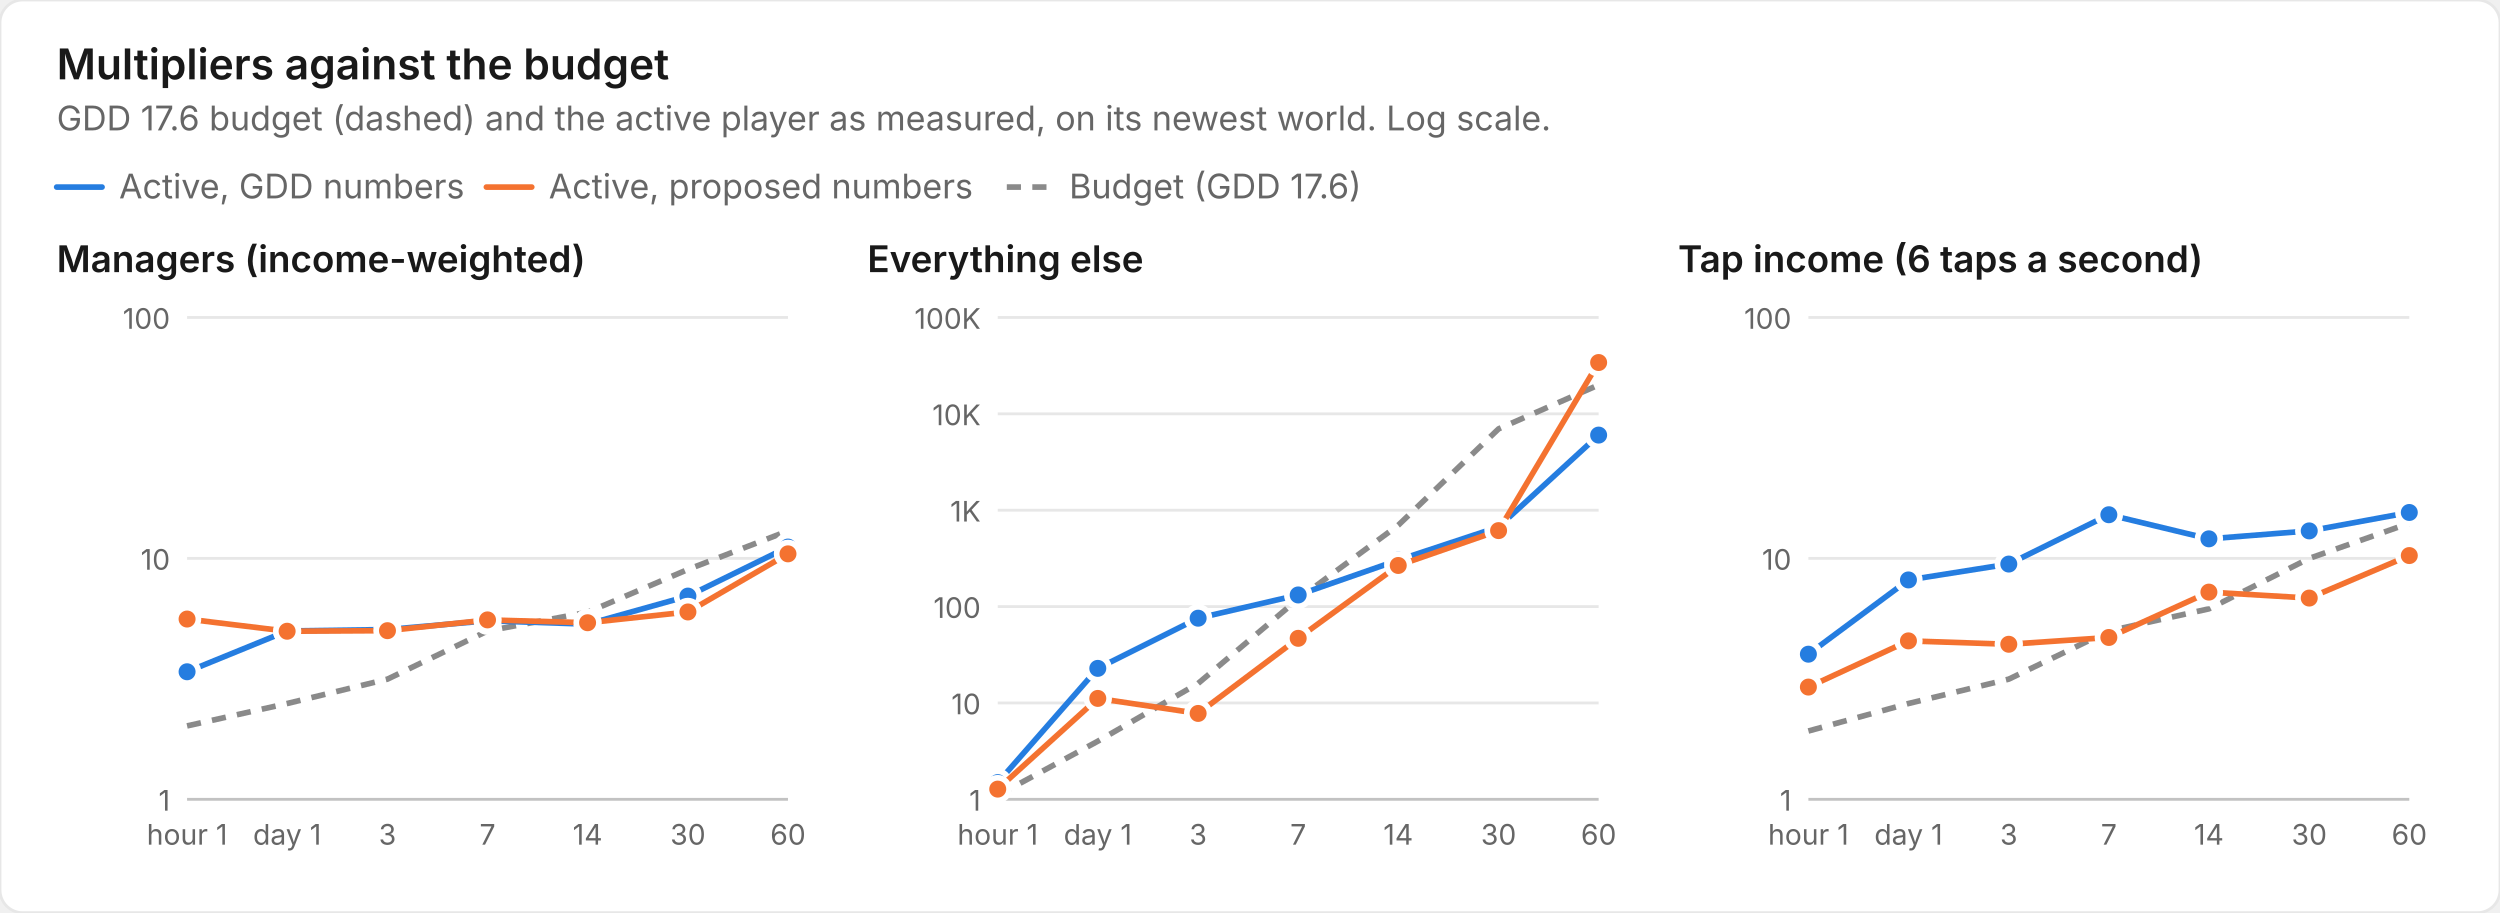
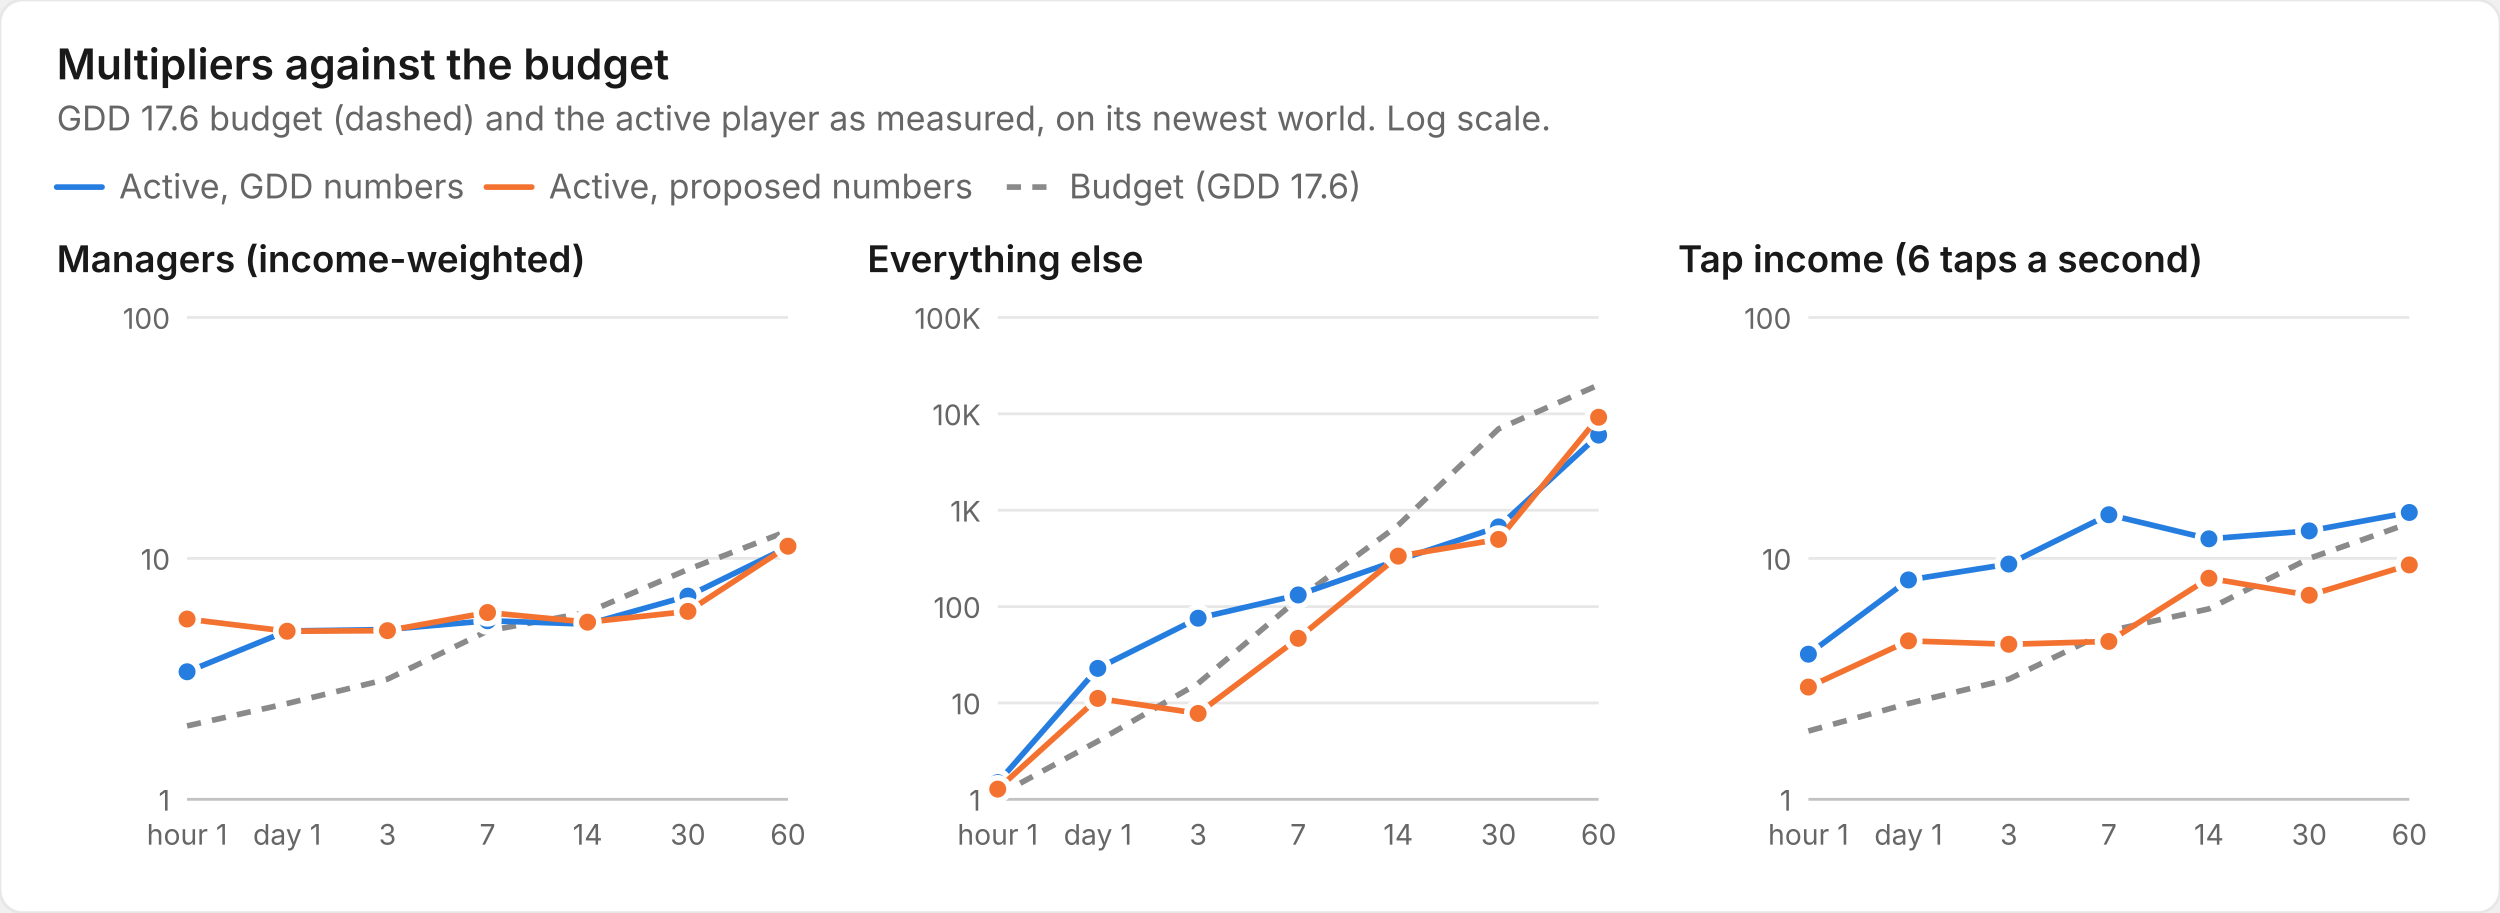
<svg xmlns="http://www.w3.org/2000/svg" viewBox="0 0 882 322" width="882" height="322" font-family="system-ui, -apple-system, &quot;Segoe UI&quot;, sans-serif" role="img">
  <rect width="882" height="322" rx="8" fill="#ffffff" stroke="#e7e7e7" />
  <text x="20" y="28" font-size="15" fill="#191919" text-anchor="start" font-weight="600">Multipliers against the budget</text>
  <text x="20" y="46" font-size="12" fill="#666666" text-anchor="start">GDD 17.6 budget (dashed) and the active player as measured, on its newest world. Log scale.</text>
  <line x1="20" y1="66" x2="36" y2="66" stroke="#257de0" stroke-width="2" stroke-linecap="round" />
  <text x="42" y="70" font-size="12" fill="#666666" text-anchor="start">Active, GDD numbers</text>
  <line x1="171.6" y1="66" x2="187.6" y2="66" stroke="#f47230" stroke-width="2" stroke-linecap="round" />
  <text x="193.6" y="70" font-size="12" fill="#666666" text-anchor="start">Active, proposed numbers</text>
  <line x1="355.2" y1="66" x2="371.2" y2="66" stroke="#8a8a8a" stroke-width="2" stroke-dasharray="5 4" />
  <text x="377.2" y="70" font-size="12" fill="#666666" text-anchor="start">Budget (GDD 17.6)</text>
  <text x="20" y="96" font-size="13" fill="#191919" text-anchor="start" font-weight="600">Managers (income-weighted)</text>
  <line x1="66" y1="282" x2="278" y2="282" stroke="#c2c2c2" />
  <text x="60" y="286" font-size="10" fill="#666666" text-anchor="end">1</text>
  <line x1="66" y1="197" x2="278" y2="197" stroke="#e7e7e7" />
  <text x="60" y="201" font-size="10" fill="#666666" text-anchor="end">10</text>
  <line x1="66" y1="112" x2="278" y2="112" stroke="#e7e7e7" />
  <text x="60" y="116" font-size="10" fill="#666666" text-anchor="end">100</text>
  <text x="66" y="298" font-size="10" fill="#666666" text-anchor="middle">hour 1</text>
  <text x="101.3" y="298" font-size="10" fill="#666666" text-anchor="middle">day 1</text>
  <text x="136.7" y="298" font-size="10" fill="#666666" text-anchor="middle">3</text>
  <text x="172" y="298" font-size="10" fill="#666666" text-anchor="middle">7</text>
  <text x="207.3" y="298" font-size="10" fill="#666666" text-anchor="middle">14</text>
  <text x="242.7" y="298" font-size="10" fill="#666666" text-anchor="middle">30</text>
  <text x="278" y="298" font-size="10" fill="#666666" text-anchor="middle">60</text>
  <path d="M66,256.1L101.3,248.2L136.7,239.6L172,222.6L207.3,216L242.7,200.9L278,187.3" fill="none" stroke="#8a8a8a" stroke-width="2" stroke-dasharray="5 4" stroke-linejoin="round" />
  <path d="M66,237L101.3,222.6L136.7,222.1L172,219L207.3,220.2L242.7,210.3L278,193" fill="none" stroke="#257de0" stroke-width="2" stroke-linejoin="round" />
  <circle cx="66" cy="237" r="4" fill="#257de0" stroke="#ffffff" stroke-width="2" />
  <circle cx="101.3" cy="222.6" r="4" fill="#257de0" stroke="#ffffff" stroke-width="2" />
  <circle cx="136.7" cy="222.1" r="4" fill="#257de0" stroke="#ffffff" stroke-width="2" />
  <circle cx="172" cy="219" r="4" fill="#257de0" stroke="#ffffff" stroke-width="2" />
  <circle cx="207.3" cy="220.2" r="4" fill="#257de0" stroke="#ffffff" stroke-width="2" />
  <circle cx="242.7" cy="210.3" r="4" fill="#257de0" stroke="#ffffff" stroke-width="2" />
  <circle cx="278" cy="193" r="4" fill="#257de0" stroke="#ffffff" stroke-width="2" />
-   <path d="M66,218.4L101.3,222.7L136.7,222.5L172,218.7L207.3,219.7L242.7,215.9L278,195.4" fill="none" stroke="#f47230" stroke-width="2" stroke-linejoin="round" />
+   <path d="M66,218.4L101.3,222.7L136.7,222.5L172,216.1L207.3,219.5L242.7,215.7L278,192.7" fill="none" stroke="#f47230" stroke-width="2" stroke-linejoin="round" />
  <circle cx="66" cy="218.4" r="4" fill="#f47230" stroke="#ffffff" stroke-width="2" />
  <circle cx="101.3" cy="222.7" r="4" fill="#f47230" stroke="#ffffff" stroke-width="2" />
  <circle cx="136.7" cy="222.5" r="4" fill="#f47230" stroke="#ffffff" stroke-width="2" />
-   <circle cx="172" cy="218.7" r="4" fill="#f47230" stroke="#ffffff" stroke-width="2" />
-   <circle cx="207.3" cy="219.7" r="4" fill="#f47230" stroke="#ffffff" stroke-width="2" />
-   <circle cx="242.7" cy="215.9" r="4" fill="#f47230" stroke="#ffffff" stroke-width="2" />
-   <circle cx="278" cy="195.4" r="4" fill="#f47230" stroke="#ffffff" stroke-width="2" />
+   <circle cx="172" cy="216.1" r="4" fill="#f47230" stroke="#ffffff" stroke-width="2" />
+   <circle cx="207.3" cy="219.5" r="4" fill="#f47230" stroke="#ffffff" stroke-width="2" />
+   <circle cx="242.7" cy="215.7" r="4" fill="#f47230" stroke="#ffffff" stroke-width="2" />
+   <circle cx="278" cy="192.7" r="4" fill="#f47230" stroke="#ffffff" stroke-width="2" />
  <text x="306" y="96" font-size="13" fill="#191919" text-anchor="start" font-weight="600">Everything else</text>
  <line x1="352" y1="282" x2="564" y2="282" stroke="#c2c2c2" />
  <text x="346" y="286" font-size="10" fill="#666666" text-anchor="end">1</text>
  <line x1="352" y1="248" x2="564" y2="248" stroke="#e7e7e7" />
  <text x="346" y="252" font-size="10" fill="#666666" text-anchor="end">10</text>
  <line x1="352" y1="214" x2="564" y2="214" stroke="#e7e7e7" />
  <text x="346" y="218" font-size="10" fill="#666666" text-anchor="end">100</text>
  <line x1="352" y1="180" x2="564" y2="180" stroke="#e7e7e7" />
  <text x="346" y="184" font-size="10" fill="#666666" text-anchor="end">1K</text>
  <line x1="352" y1="146" x2="564" y2="146" stroke="#e7e7e7" />
  <text x="346" y="150" font-size="10" fill="#666666" text-anchor="end">10K</text>
  <line x1="352" y1="112" x2="564" y2="112" stroke="#e7e7e7" />
  <text x="346" y="116" font-size="10" fill="#666666" text-anchor="end">100K</text>
  <text x="352" y="298" font-size="10" fill="#666666" text-anchor="middle">hour 1</text>
  <text x="387.3" y="298" font-size="10" fill="#666666" text-anchor="middle">day 1</text>
  <text x="422.7" y="298" font-size="10" fill="#666666" text-anchor="middle">3</text>
  <text x="458" y="298" font-size="10" fill="#666666" text-anchor="middle">7</text>
  <text x="493.3" y="298" font-size="10" fill="#666666" text-anchor="middle">14</text>
  <text x="528.7" y="298" font-size="10" fill="#666666" text-anchor="middle">30</text>
  <text x="564" y="298" font-size="10" fill="#666666" text-anchor="middle">60</text>
  <path d="M352,280.6L387.3,261.5L422.7,241.1L458,211.3L493.3,185.3L528.7,151.3L564,135.8" fill="none" stroke="#8a8a8a" stroke-width="2" stroke-dasharray="5 4" stroke-linejoin="round" />
  <path d="M352,276.1L387.3,235.8L422.7,218.1L458,209.9L493.3,197.6L528.7,185.9L564,153.5" fill="none" stroke="#257de0" stroke-width="2" stroke-linejoin="round" />
  <circle cx="352" cy="276.1" r="4" fill="#257de0" stroke="#ffffff" stroke-width="2" />
  <circle cx="387.3" cy="235.8" r="4" fill="#257de0" stroke="#ffffff" stroke-width="2" />
  <circle cx="422.7" cy="218.1" r="4" fill="#257de0" stroke="#ffffff" stroke-width="2" />
  <circle cx="458" cy="209.9" r="4" fill="#257de0" stroke="#ffffff" stroke-width="2" />
  <circle cx="493.3" cy="197.6" r="4" fill="#257de0" stroke="#ffffff" stroke-width="2" />
  <circle cx="528.7" cy="185.9" r="4" fill="#257de0" stroke="#ffffff" stroke-width="2" />
  <circle cx="564" cy="153.5" r="4" fill="#257de0" stroke="#ffffff" stroke-width="2" />
-   <path d="M352,278.4L387.3,246.4L422.7,251.7L458,225.2L493.3,199.5L528.7,187.2L564,127.9" fill="none" stroke="#f47230" stroke-width="2" stroke-linejoin="round" />
+   <path d="M352,278.4L387.3,246.4L422.7,251.7L458,225.2L493.3,196.2L528.7,190.3L564,147.2" fill="none" stroke="#f47230" stroke-width="2" stroke-linejoin="round" />
  <circle cx="352" cy="278.4" r="4" fill="#f47230" stroke="#ffffff" stroke-width="2" />
  <circle cx="387.3" cy="246.4" r="4" fill="#f47230" stroke="#ffffff" stroke-width="2" />
  <circle cx="422.7" cy="251.7" r="4" fill="#f47230" stroke="#ffffff" stroke-width="2" />
  <circle cx="458" cy="225.2" r="4" fill="#f47230" stroke="#ffffff" stroke-width="2" />
-   <circle cx="493.3" cy="199.5" r="4" fill="#f47230" stroke="#ffffff" stroke-width="2" />
-   <circle cx="528.7" cy="187.2" r="4" fill="#f47230" stroke="#ffffff" stroke-width="2" />
-   <circle cx="564" cy="127.9" r="4" fill="#f47230" stroke="#ffffff" stroke-width="2" />
+   <circle cx="493.3" cy="196.2" r="4" fill="#f47230" stroke="#ffffff" stroke-width="2" />
+   <circle cx="528.7" cy="190.3" r="4" fill="#f47230" stroke="#ffffff" stroke-width="2" />
+   <circle cx="564" cy="147.2" r="4" fill="#f47230" stroke="#ffffff" stroke-width="2" />
  <text x="592" y="96" font-size="13" fill="#191919" text-anchor="start" font-weight="600">Tap income (6 taps a second)</text>
  <line x1="638" y1="282" x2="850" y2="282" stroke="#c2c2c2" />
  <text x="632" y="286" font-size="10" fill="#666666" text-anchor="end">1</text>
  <line x1="638" y1="197" x2="850" y2="197" stroke="#e7e7e7" />
  <text x="632" y="201" font-size="10" fill="#666666" text-anchor="end">10</text>
  <line x1="638" y1="112" x2="850" y2="112" stroke="#e7e7e7" />
  <text x="632" y="116" font-size="10" fill="#666666" text-anchor="end">100</text>
  <text x="638" y="298" font-size="10" fill="#666666" text-anchor="middle">hour 1</text>
  <text x="673.3" y="298" font-size="10" fill="#666666" text-anchor="middle">day 1</text>
  <text x="708.7" y="298" font-size="10" fill="#666666" text-anchor="middle">3</text>
  <text x="744" y="298" font-size="10" fill="#666666" text-anchor="middle">7</text>
  <text x="779.3" y="298" font-size="10" fill="#666666" text-anchor="middle">14</text>
  <text x="814.7" y="298" font-size="10" fill="#666666" text-anchor="middle">30</text>
  <text x="850" y="298" font-size="10" fill="#666666" text-anchor="middle">60</text>
  <path d="M638,257.9L673.3,248.2L708.7,239.6L744,222.6L779.3,214.8L814.7,197L850,184.6" fill="none" stroke="#8a8a8a" stroke-width="2" stroke-dasharray="5 4" stroke-linejoin="round" />
  <path d="M638,230.8L673.3,204.6L708.7,199L744,181.6L779.3,190.1L814.7,187.3L850,180.8" fill="none" stroke="#257de0" stroke-width="2" stroke-linejoin="round" />
  <circle cx="638" cy="230.8" r="4" fill="#257de0" stroke="#ffffff" stroke-width="2" />
  <circle cx="673.3" cy="204.6" r="4" fill="#257de0" stroke="#ffffff" stroke-width="2" />
  <circle cx="708.7" cy="199" r="4" fill="#257de0" stroke="#ffffff" stroke-width="2" />
  <circle cx="744" cy="181.6" r="4" fill="#257de0" stroke="#ffffff" stroke-width="2" />
  <circle cx="779.3" cy="190.1" r="4" fill="#257de0" stroke="#ffffff" stroke-width="2" />
  <circle cx="814.7" cy="187.3" r="4" fill="#257de0" stroke="#ffffff" stroke-width="2" />
  <circle cx="850" cy="180.8" r="4" fill="#257de0" stroke="#ffffff" stroke-width="2" />
-   <path d="M638,242.4L673.3,226.1L708.7,227.3L744,224.9L779.3,208.9L814.7,211L850,196" fill="none" stroke="#f47230" stroke-width="2" stroke-linejoin="round" />
+   <path d="M638,242.4L673.3,226.1L708.7,227.3L744,226.3L779.3,204L814.7,210L850,199.3" fill="none" stroke="#f47230" stroke-width="2" stroke-linejoin="round" />
  <circle cx="638" cy="242.4" r="4" fill="#f47230" stroke="#ffffff" stroke-width="2" />
  <circle cx="673.3" cy="226.1" r="4" fill="#f47230" stroke="#ffffff" stroke-width="2" />
  <circle cx="708.7" cy="227.3" r="4" fill="#f47230" stroke="#ffffff" stroke-width="2" />
-   <circle cx="744" cy="224.9" r="4" fill="#f47230" stroke="#ffffff" stroke-width="2" />
-   <circle cx="779.3" cy="208.9" r="4" fill="#f47230" stroke="#ffffff" stroke-width="2" />
-   <circle cx="814.7" cy="211" r="4" fill="#f47230" stroke="#ffffff" stroke-width="2" />
-   <circle cx="850" cy="196" r="4" fill="#f47230" stroke="#ffffff" stroke-width="2" />
+   <circle cx="744" cy="226.3" r="4" fill="#f47230" stroke="#ffffff" stroke-width="2" />
+   <circle cx="779.3" cy="204" r="4" fill="#f47230" stroke="#ffffff" stroke-width="2" />
+   <circle cx="814.7" cy="210" r="4" fill="#f47230" stroke="#ffffff" stroke-width="2" />
+   <circle cx="850" cy="199.3" r="4" fill="#f47230" stroke="#ffffff" stroke-width="2" />
</svg>
